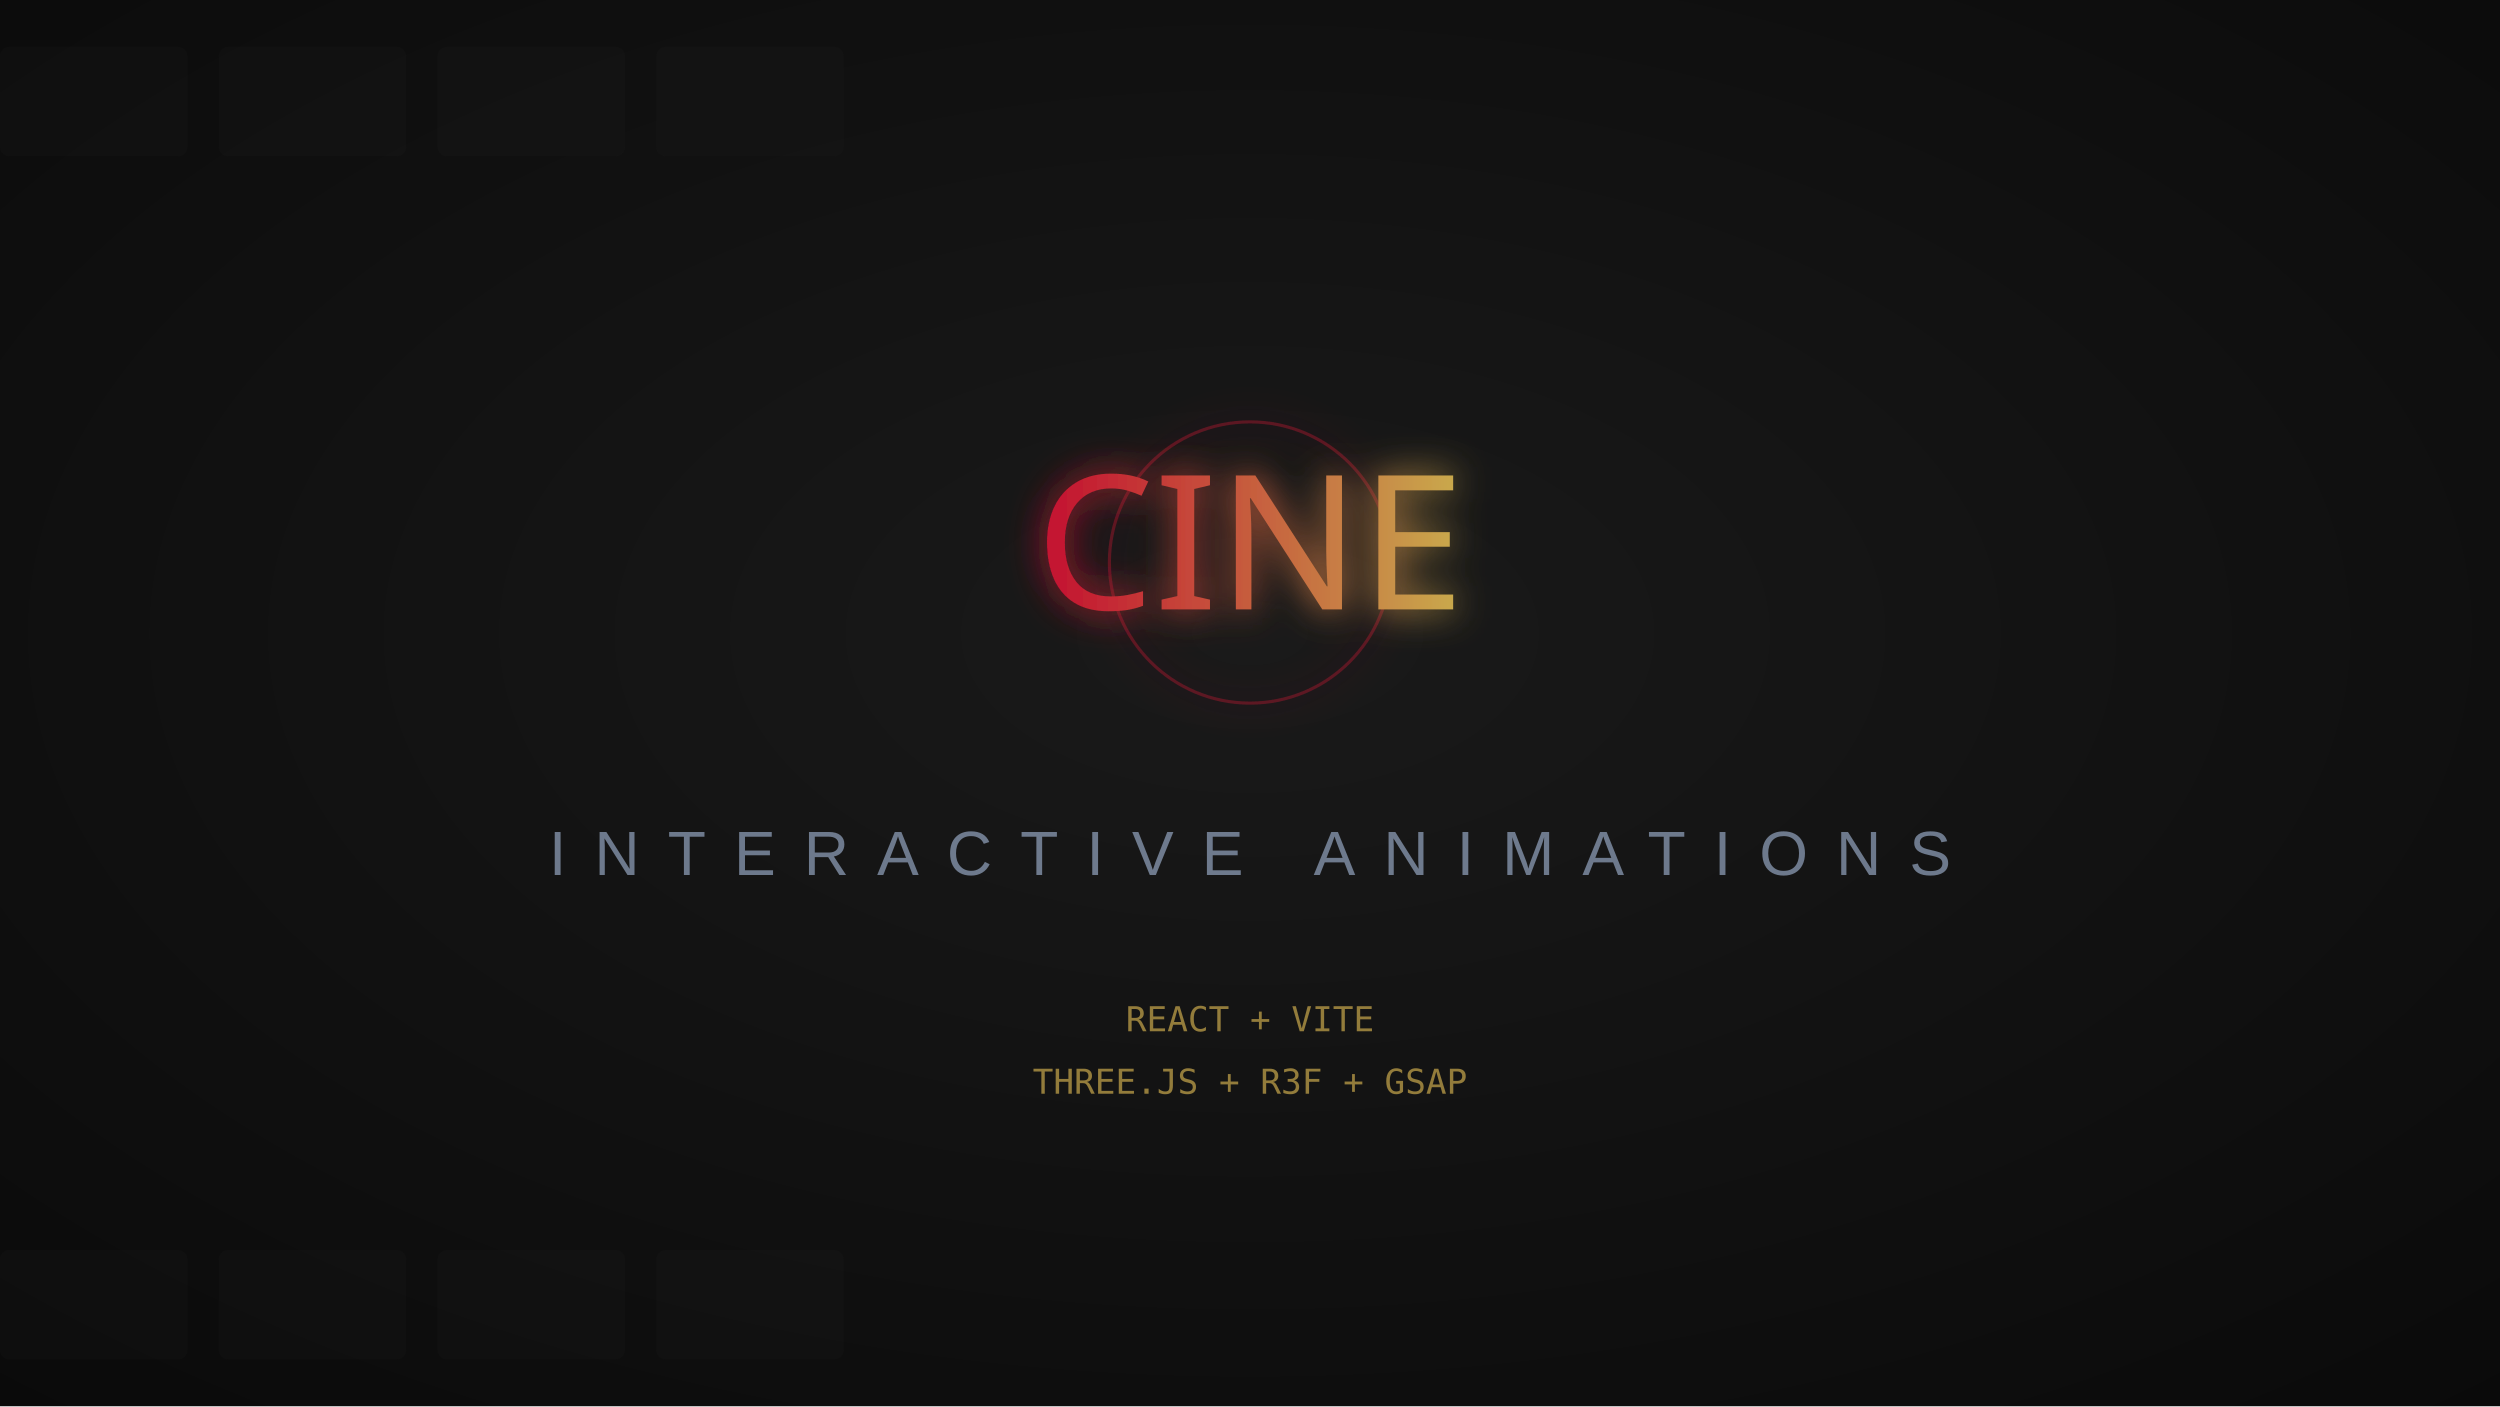
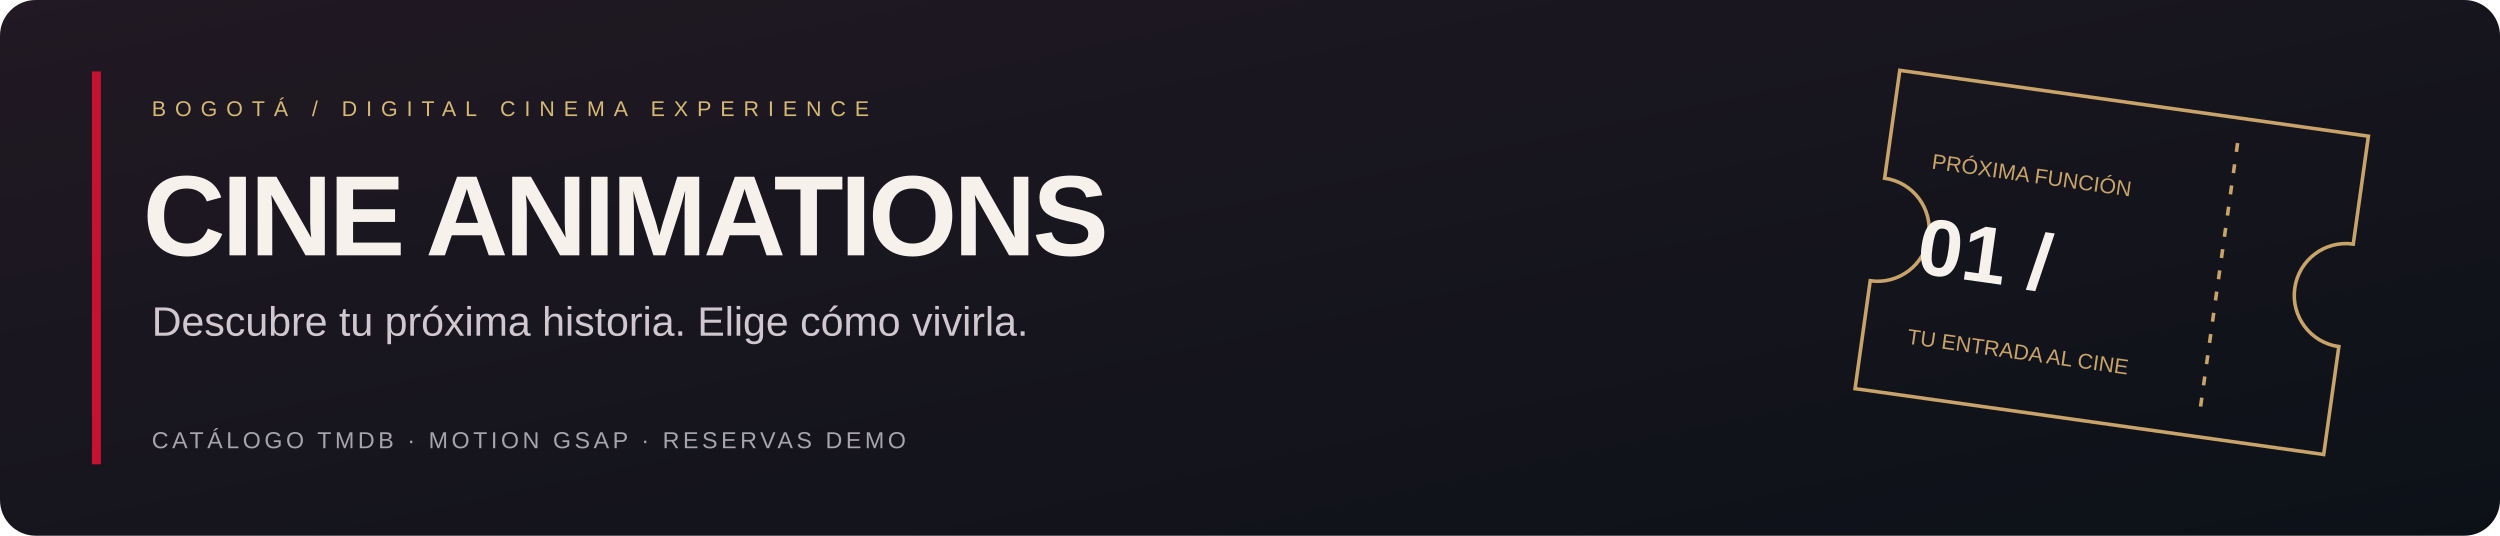
- <svg xmlns="http://www.w3.org/2000/svg" width="1600" height="900" viewBox="0 0 1600 900">
+ <svg xmlns="http://www.w3.org/2000/svg" width="1400" height="300" viewBox="0 0 1400 300" role="img" aria-labelledby="title desc">
  <defs>
-     <radialGradient id="bg" cx="50%" cy="45%" r="75%">
-       <stop offset="0%" stop-color="#1a1a1a" />
-       <stop offset="55%" stop-color="#111111" />
-       <stop offset="100%" stop-color="#0a0a0a" />
-     </radialGradient>
-     <linearGradient id="accent" x1="0%" y1="0%" x2="100%" y2="0%">
-       <stop offset="0%" stop-color="#c41230" />
-       <stop offset="100%" stop-color="#c9a84c" />
+     <linearGradient id="bg" x2="1" y2="1">
+       <stop stop-color="#211923" />
+       <stop offset="1" stop-color="#0c1118" />
    </linearGradient>
-     <linearGradient id="line" x1="0%" y1="0%" x2="100%" y2="0%">
-       <stop offset="0%" stop-color="transparent" />
-       <stop offset="50%" stop-color="#c41230" />
-       <stop offset="100%" stop-color="transparent" />
-     </linearGradient>
-     <filter id="glow" x="-50%" y="-50%" width="200%" height="200%">
-       <feGaussianBlur stdDeviation="12" result="b" />
-       <feMerge>
-         <feMergeNode in="b" />
-         <feMergeNode in="SourceGraphic" />
-       </feMerge>
-     </filter>
  </defs>
-   <rect width="1600" height="900" fill="url(#bg)" />
-   <g opacity="0.15">
-     <rect x="0" y="30" width="120" height="70" rx="6" fill="#222" />
-     <rect x="140" y="30" width="120" height="70" rx="6" fill="#222" />
-     <rect x="280" y="30" width="120" height="70" rx="6" fill="#222" />
-     <rect x="420" y="30" width="120" height="70" rx="6" fill="#222" />
-     <rect x="0" y="800" width="120" height="70" rx="6" fill="#222" />
-     <rect x="140" y="800" width="120" height="70" rx="6" fill="#222" />
-     <rect x="280" y="800" width="120" height="70" rx="6" fill="#222" />
-     <rect x="420" y="800" width="120" height="70" rx="6" fill="#222" />
-   </g>
-   <circle cx="800" cy="360" r="90" fill="none" stroke="#c41230" stroke-width="2" opacity="0.4" filter="url(#glow)" />
-   <text x="800" y="390" text-anchor="middle" font-family="Impact, sans-serif" font-size="120" fill="url(#accent)" filter="url(#glow)">CINE</text>
-   <text x="800" y="560" text-anchor="middle" font-family="Arial, sans-serif" font-size="40" letter-spacing="18" fill="#8b9bb4" opacity="0.75">INTERACTIVE ANIMATIONS</text>
-   <line x1="620" y1="600" x2="980" y2="600" stroke="url(#line)" stroke-width="3" />
-   <g font-family="Consolas, monospace" font-size="22" fill="#c9a84c" opacity="0.7">
-     <text x="800" y="660" text-anchor="middle">REACT + VITE</text>
-     <text x="800" y="700" text-anchor="middle">THREE.JS + R3F + GSAP</text>
+   <rect width="1400" height="300" rx="20" fill="url(#bg)" />
+   <path d="M54 40v220" stroke="#c41230" stroke-width="5" />
+   <g font-family="Arial, sans-serif">
+     <text x="85" y="65" fill="#d6b975" font-size="12" letter-spacing="5">BOGOTÁ / DIGITAL CINEMA EXPERIENCE</text>
+     <text x="80" y="143" fill="#f6f1eb" font-size="64" font-weight="800" letter-spacing="-2">CINE ANIMATIONS</text>
+     <text x="85" y="188" fill="#d0c8ce" font-size="23">Descubre tu próxima historia. Elige cómo vivirla.</text>
+     <text x="85" y="251" fill="#a7a4af" font-size="13" letter-spacing="2">CATÁLOGO TMDB · MOTION GSAP · RESERVAS DEMO</text>
+     <g transform="translate(1050 58) rotate(8 140 90)" fill="none" stroke="#c8a46b" stroke-width="2">
+       <path d="M0 0h265v61a29 29 0 0 0 0 58v61H0v-61a29 29 0 0 0 0-58z" />
+       <path d="M193 14v152" stroke-dasharray="5 7" />
+       <text x="25" y="52" font-size="12" fill="#c8a46b" stroke="none">PRÓXIMA FUNCIÓN</text>
+       <text x="24" y="111" font-size="45" fill="#f6f1eb" stroke="none" font-weight="700">01 /</text>
+       <text x="25" y="151" font-size="12" fill="#c8a46b" stroke="none">TU ENTRADA AL CINE</text>
+     </g>
  </g>
</svg>
